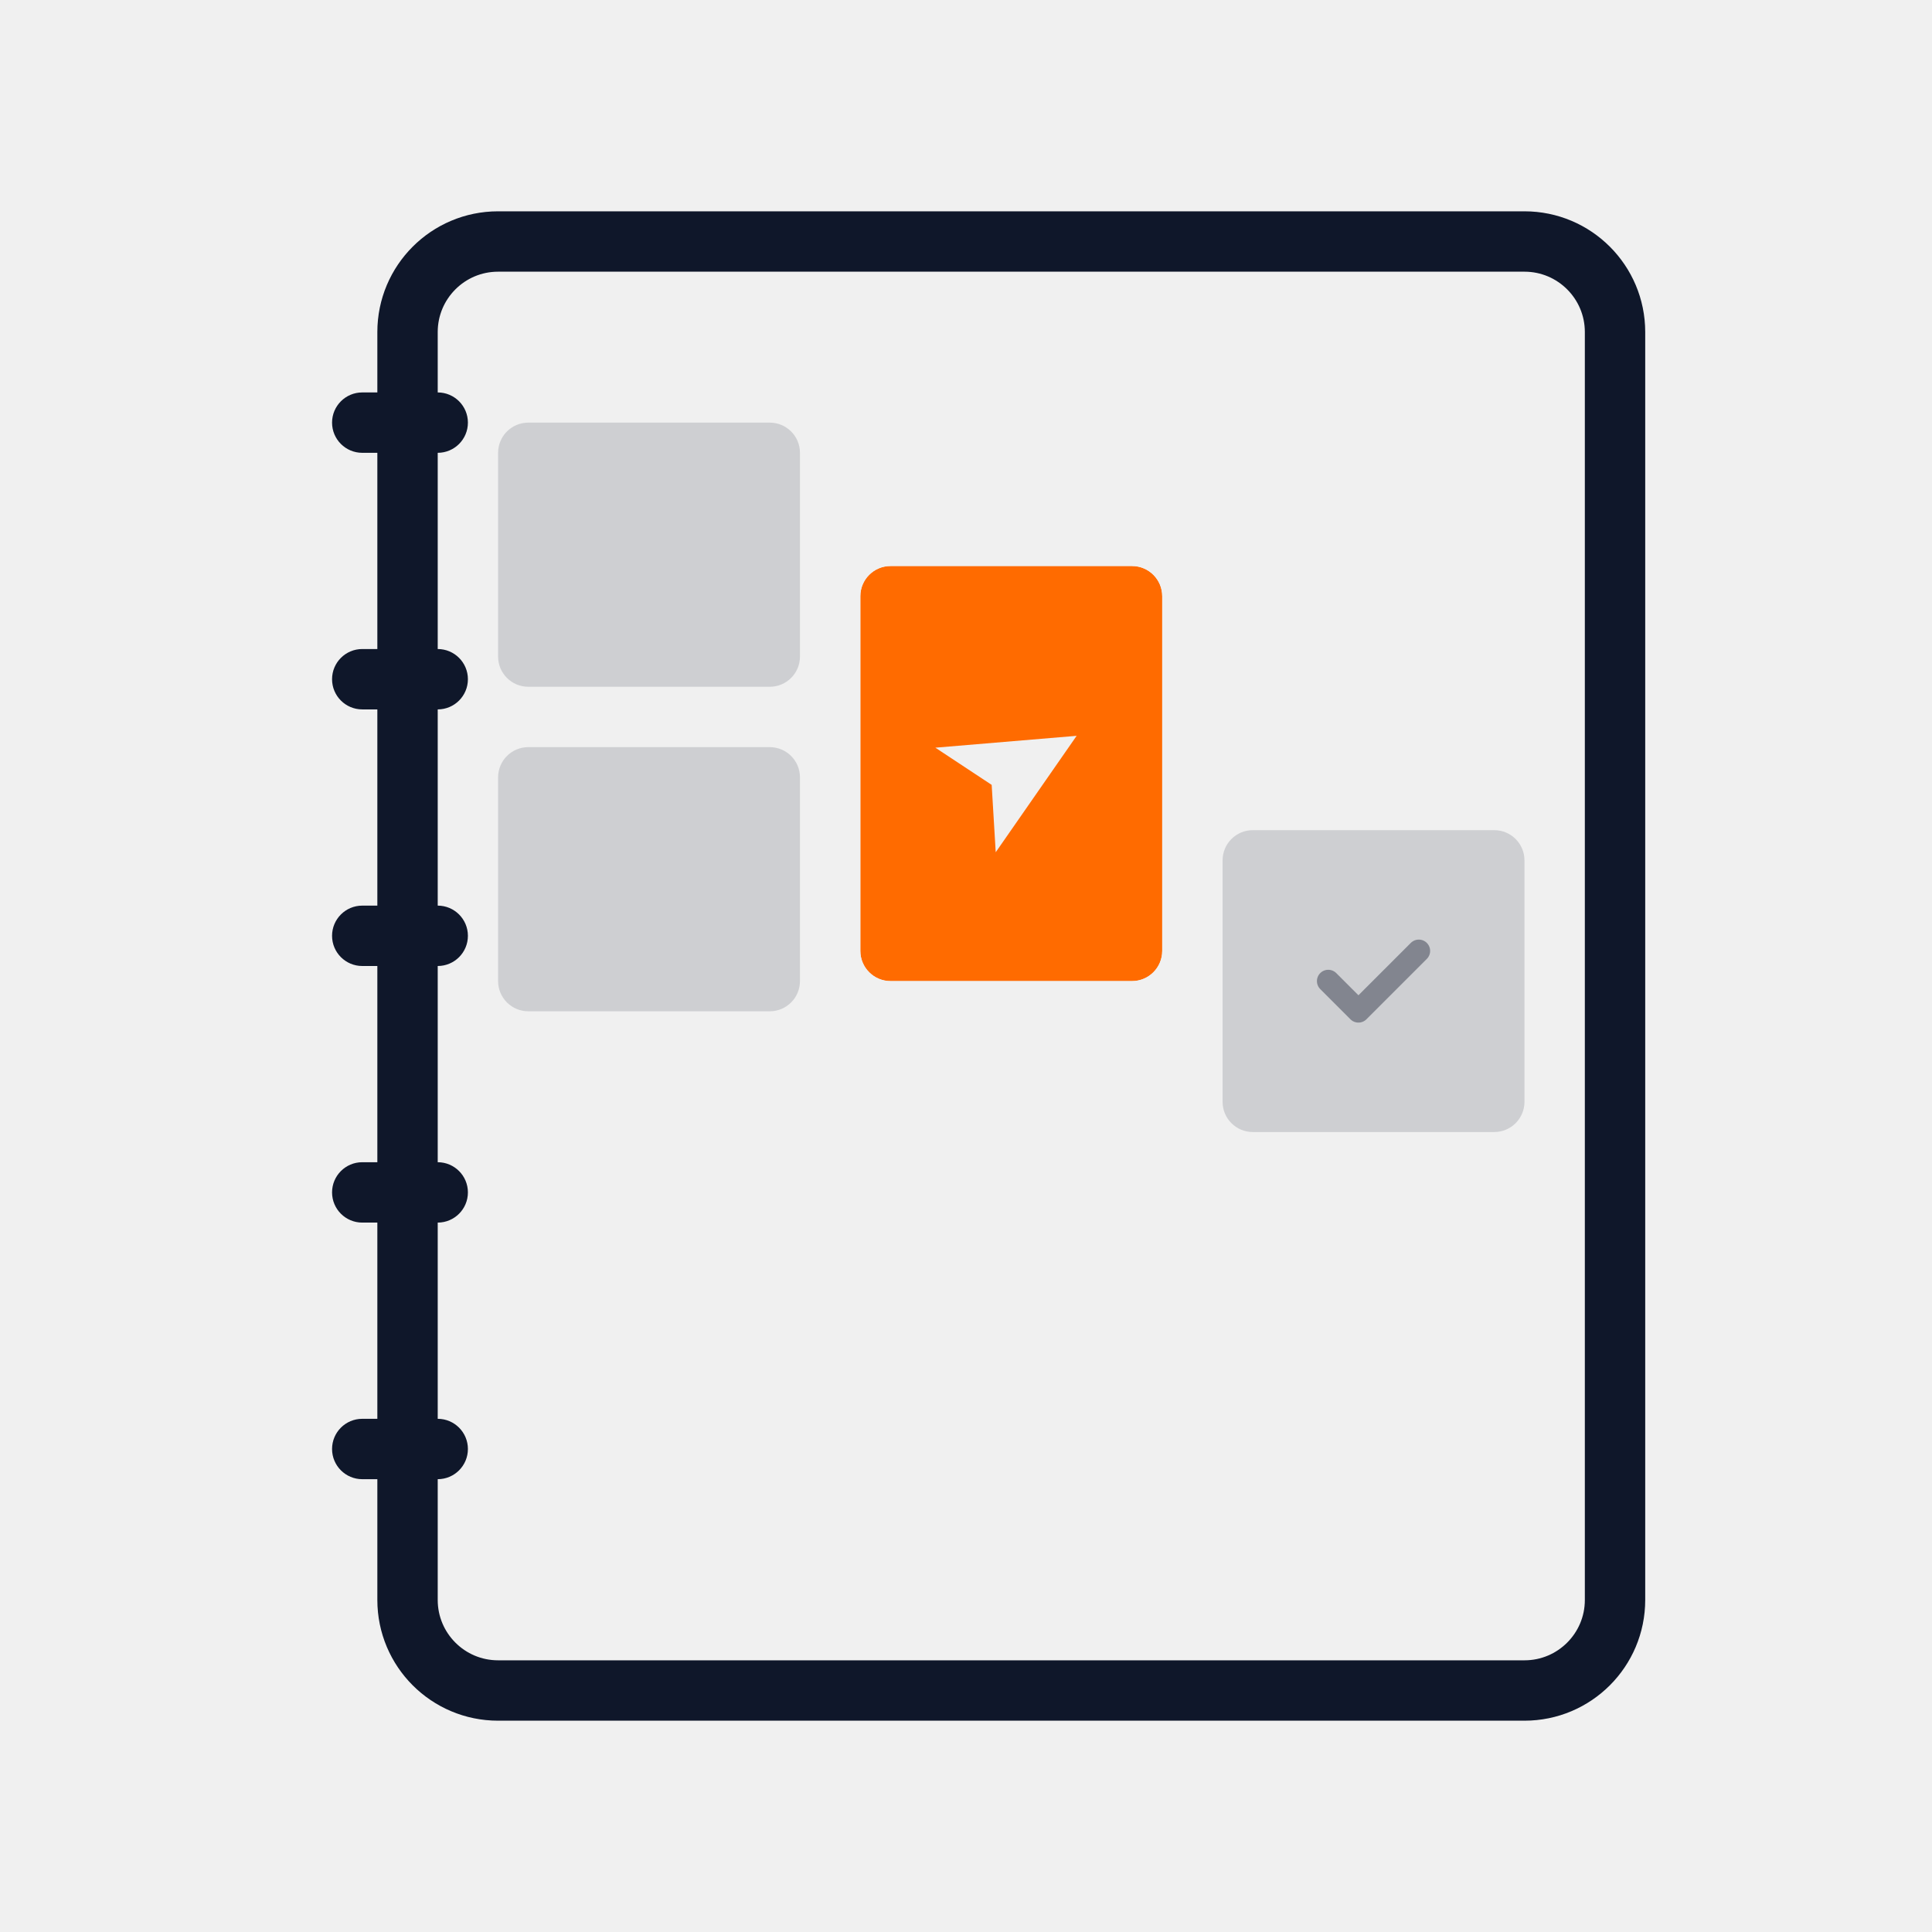
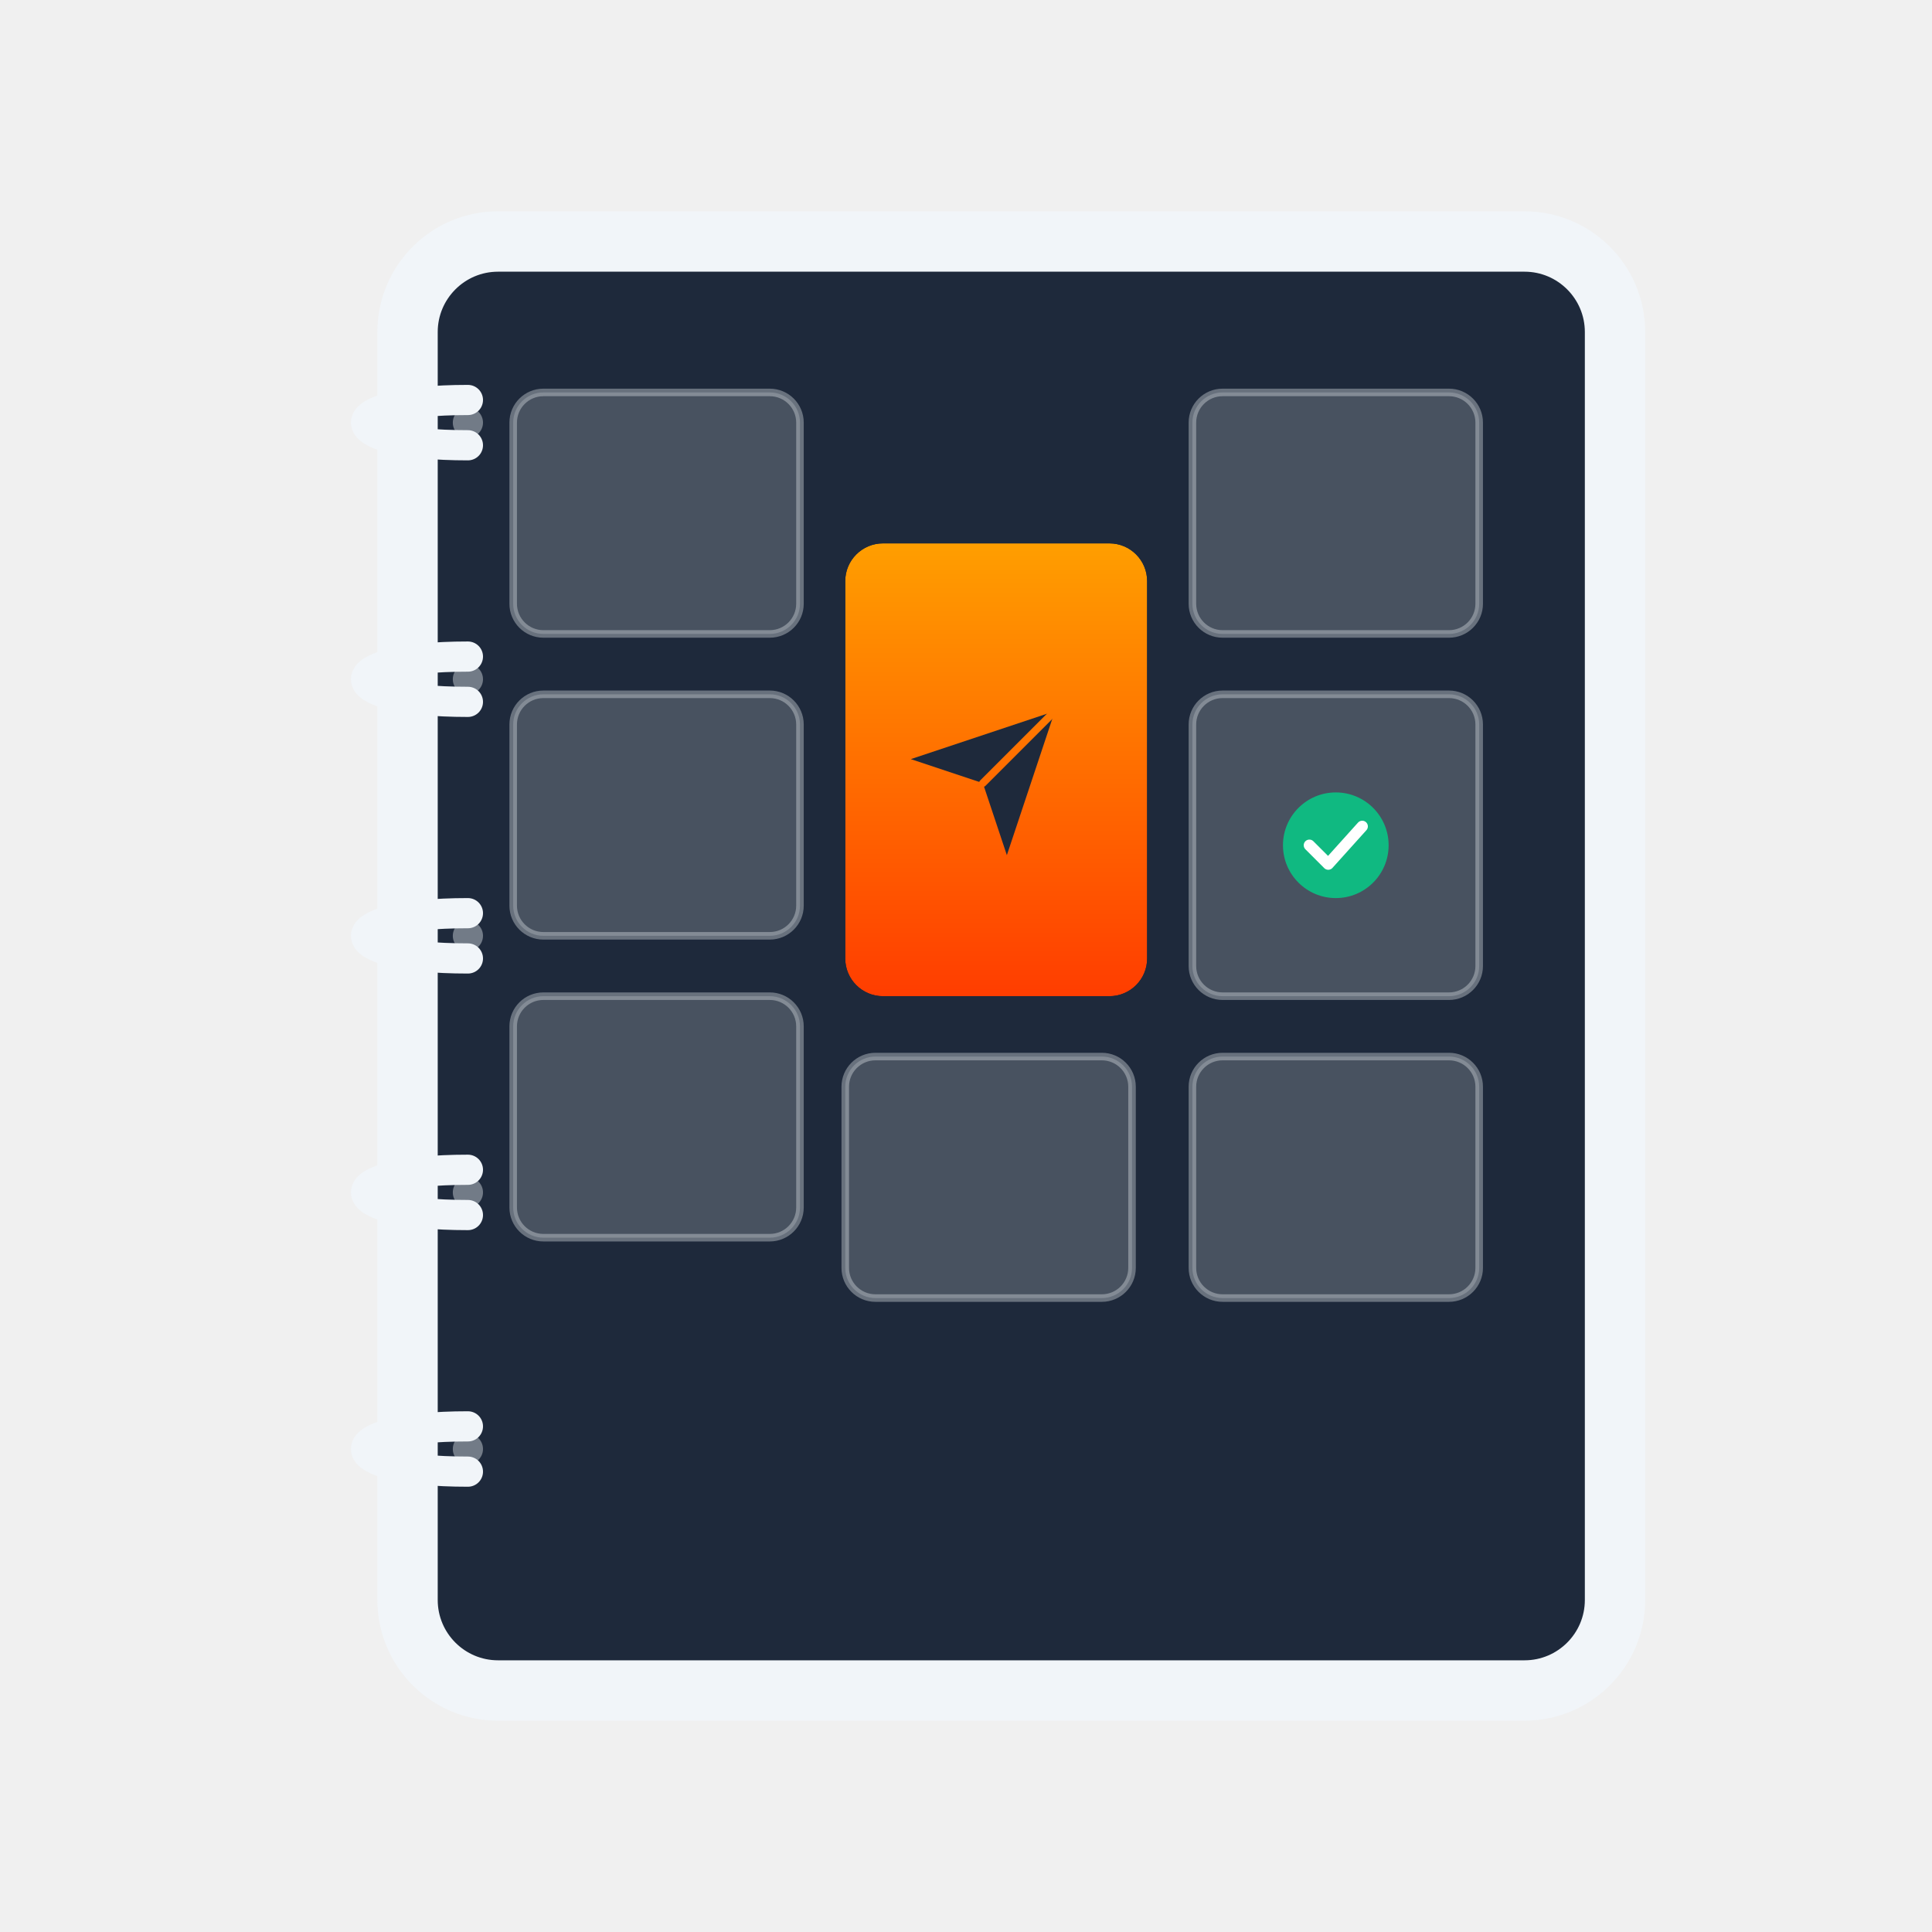
<svg xmlns="http://www.w3.org/2000/svg" viewBox="0 0 512 512" fill="none">
  <defs>
    <mask id="airplane-mask" maskUnits="userSpaceOnUse">
-       <rect x="228" y="150" width="80" height="110" rx="8" fill="white" />
-       <g transform="translate(268, 205) rotate(60)">
-         <path d="M 0,-20 L 16,14 L 0,6 L -16,14 Z" fill="black" />
+       <rect x="224" y="144" width="80" height="120" rx="10" fill="white" />
+       <g transform="translate(264, 204) rotate(45)">
+         <path d="M 0,-22 L 18,14 L 0,5 L -18,14 Z" fill="black" />
+         <line x1="0" y1="-22" x2="0" y2="5" stroke="white" stroke-width="2" stroke-linecap="round" />
      </g>
    </mask>
+     <linearGradient id="brand-grad" x1="0" y1="0" x2="0" y2="1">
+       <stop offset="0%" stop-color="#FF9E00" />
+       <stop offset="100%" stop-color="#FF3D00" />
+     </linearGradient>
  </defs>
-   <rect x="108" y="64" width="320" height="384" rx="24" stroke="#0F172A" stroke-width="16" />
-   <rect x="88" y="104" width="36" height="16" rx="8" fill="#0F172A" />
-   <rect x="88" y="172" width="36" height="16" rx="8" fill="#0F172A" />
-   <rect x="88" y="240" width="36" height="16" rx="8" fill="#0F172A" />
-   <rect x="88" y="308" width="36" height="16" rx="8" fill="#0F172A" />
-   <rect x="88" y="376" width="36" height="16" rx="8" fill="#0F172A" />
-   <rect x="132" y="112" width="80" height="70" rx="8" fill="#0F172A" opacity="0.15" />
-   <rect x="132" y="198" width="80" height="70" rx="8" fill="#0F172A" opacity="0.15" />
-   <rect x="228" y="150" width="80" height="110" rx="8" fill="#FF6B00" mask="url(#airplane-mask)" />
-   <rect x="324" y="220" width="80" height="80" rx="8" fill="#0F172A" opacity="0.15" />
-   <path d="M 352,260 L 360,268 L 376,252" stroke="#0F172A" stroke-width="6" stroke-linecap="round" stroke-linejoin="round" opacity="0.4" />
+   <rect x="108" y="64" width="320" height="384" rx="24" fill="#1E293B" stroke="#F1F5F9" stroke-width="16" />
+   <path d="M 124,106 C 88,106 88,118 124,118" stroke="#F1F5F9" stroke-width="8" stroke-linecap="round" />
+   <path d="M 124,174 C 88,174 88,186 124,186" stroke="#F1F5F9" stroke-width="8" stroke-linecap="round" />
+   <path d="M 124,242 C 88,242 88,254 124,254" stroke="#F1F5F9" stroke-width="8" stroke-linecap="round" />
+   <path d="M 124,310 C 88,310 88,322 124,322" stroke="#F1F5F9" stroke-width="8" stroke-linecap="round" />
+   <path d="M 124,378 C 88,378 88,390 124,390" stroke="#F1F5F9" stroke-width="8" stroke-linecap="round" />
+   <circle cx="124" cy="112" r="4" fill="#F1F5F9" opacity="0.4" />
+   <circle cx="124" cy="180" r="4" fill="#F1F5F9" opacity="0.4" />
+   <circle cx="124" cy="248" r="4" fill="#F1F5F9" opacity="0.4" />
+   <circle cx="124" cy="316" r="4" fill="#F1F5F9" opacity="0.4" />
+   <circle cx="124" cy="384" r="4" fill="#F1F5F9" opacity="0.4" />
+   <rect x="136" y="104" width="76" height="64" rx="8" fill="#F1F5F9" fill-opacity="0.2" stroke="#F1F5F9" stroke-width="2" stroke-opacity="0.35" />
+   <rect x="136" y="184" width="76" height="64" rx="8" fill="#F1F5F9" fill-opacity="0.2" stroke="#F1F5F9" stroke-width="2" stroke-opacity="0.35" />
+   <rect x="136" y="264" width="76" height="64" rx="8" fill="#F1F5F9" fill-opacity="0.2" stroke="#F1F5F9" stroke-width="2" stroke-opacity="0.35" />
+   <rect x="224" y="280" width="76" height="64" rx="8" fill="#F1F5F9" fill-opacity="0.2" stroke="#F1F5F9" stroke-width="2" stroke-opacity="0.35" />
+   <rect x="224" y="144" width="80" height="120" rx="10" fill="url(#brand-grad)" mask="url(#airplane-mask)" />
+   <rect x="316" y="104" width="76" height="64" rx="8" fill="#F1F5F9" fill-opacity="0.2" stroke="#F1F5F9" stroke-width="2" stroke-opacity="0.35" />
+   <rect x="316" y="280" width="76" height="64" rx="8" fill="#F1F5F9" fill-opacity="0.2" stroke="#F1F5F9" stroke-width="2" stroke-opacity="0.35" />
+   <g>
+     <rect x="316" y="184" width="76" height="80" rx="8" fill="#F1F5F9" fill-opacity="0.2" stroke="#F1F5F9" stroke-width="2" stroke-opacity="0.35" />
+     <circle cx="354" cy="224" r="14" fill="#10B981" />
+     <path d="M 347,224 L 352,229 L 361,219" stroke="#FFFFFF" stroke-width="3" stroke-linecap="round" stroke-linejoin="round" />
+   </g>
</svg>
